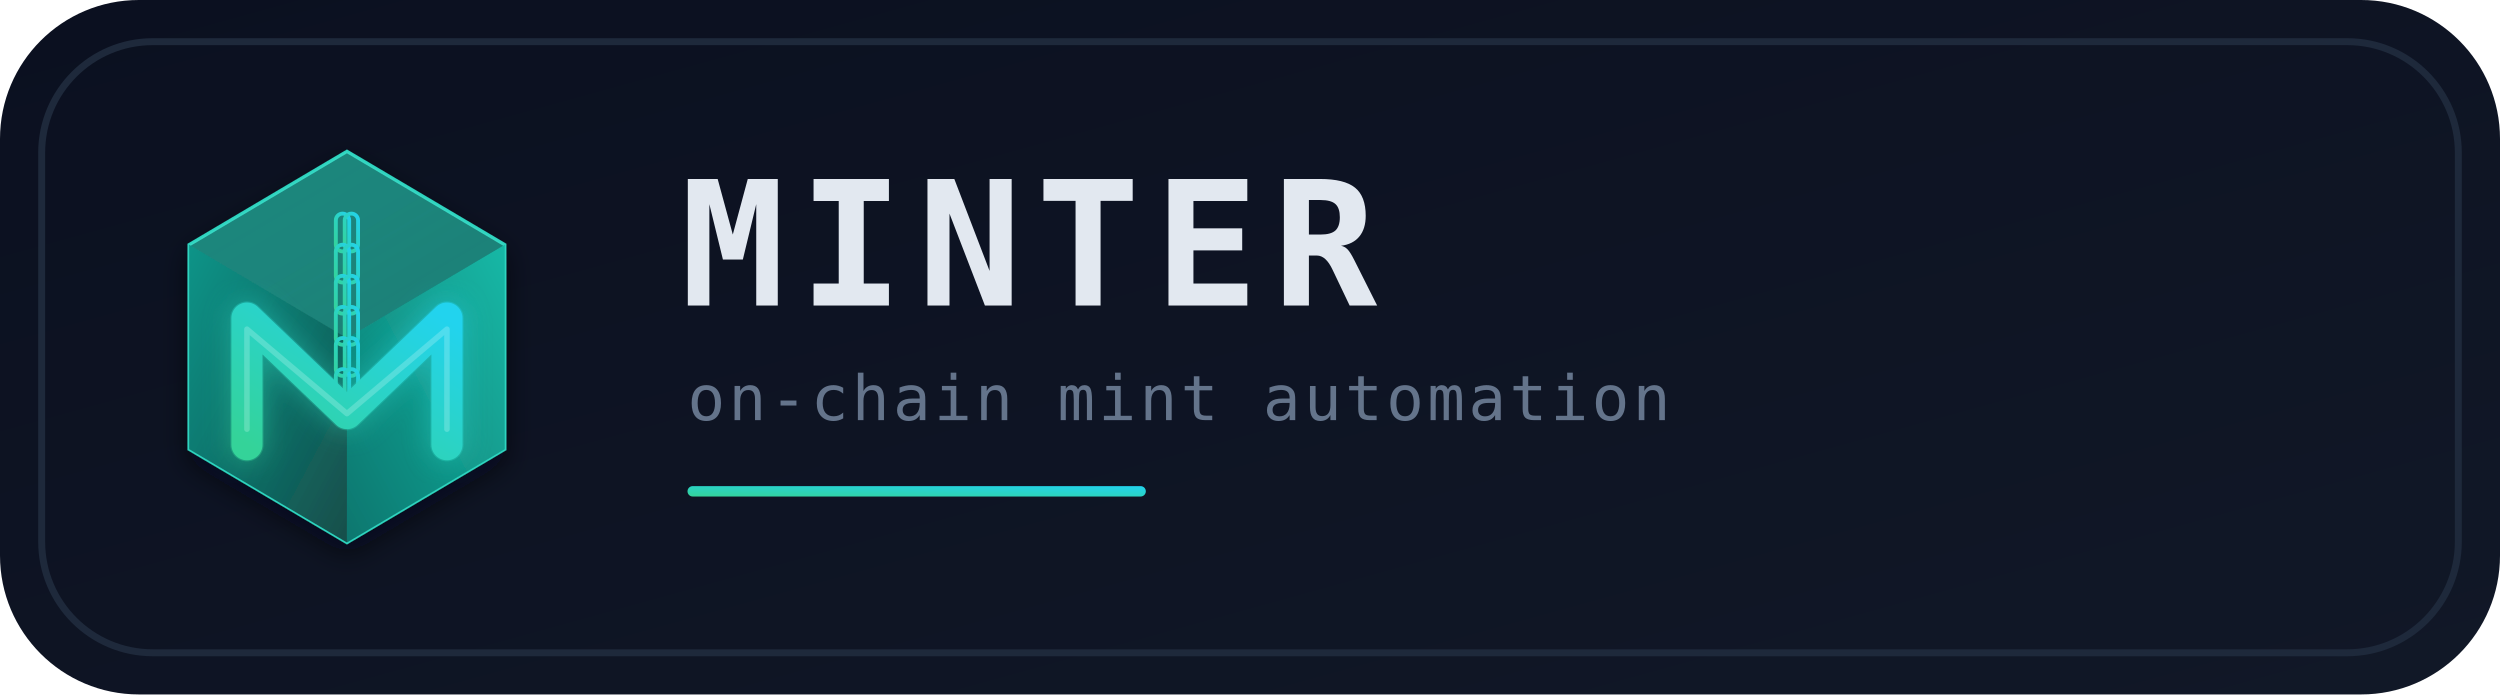
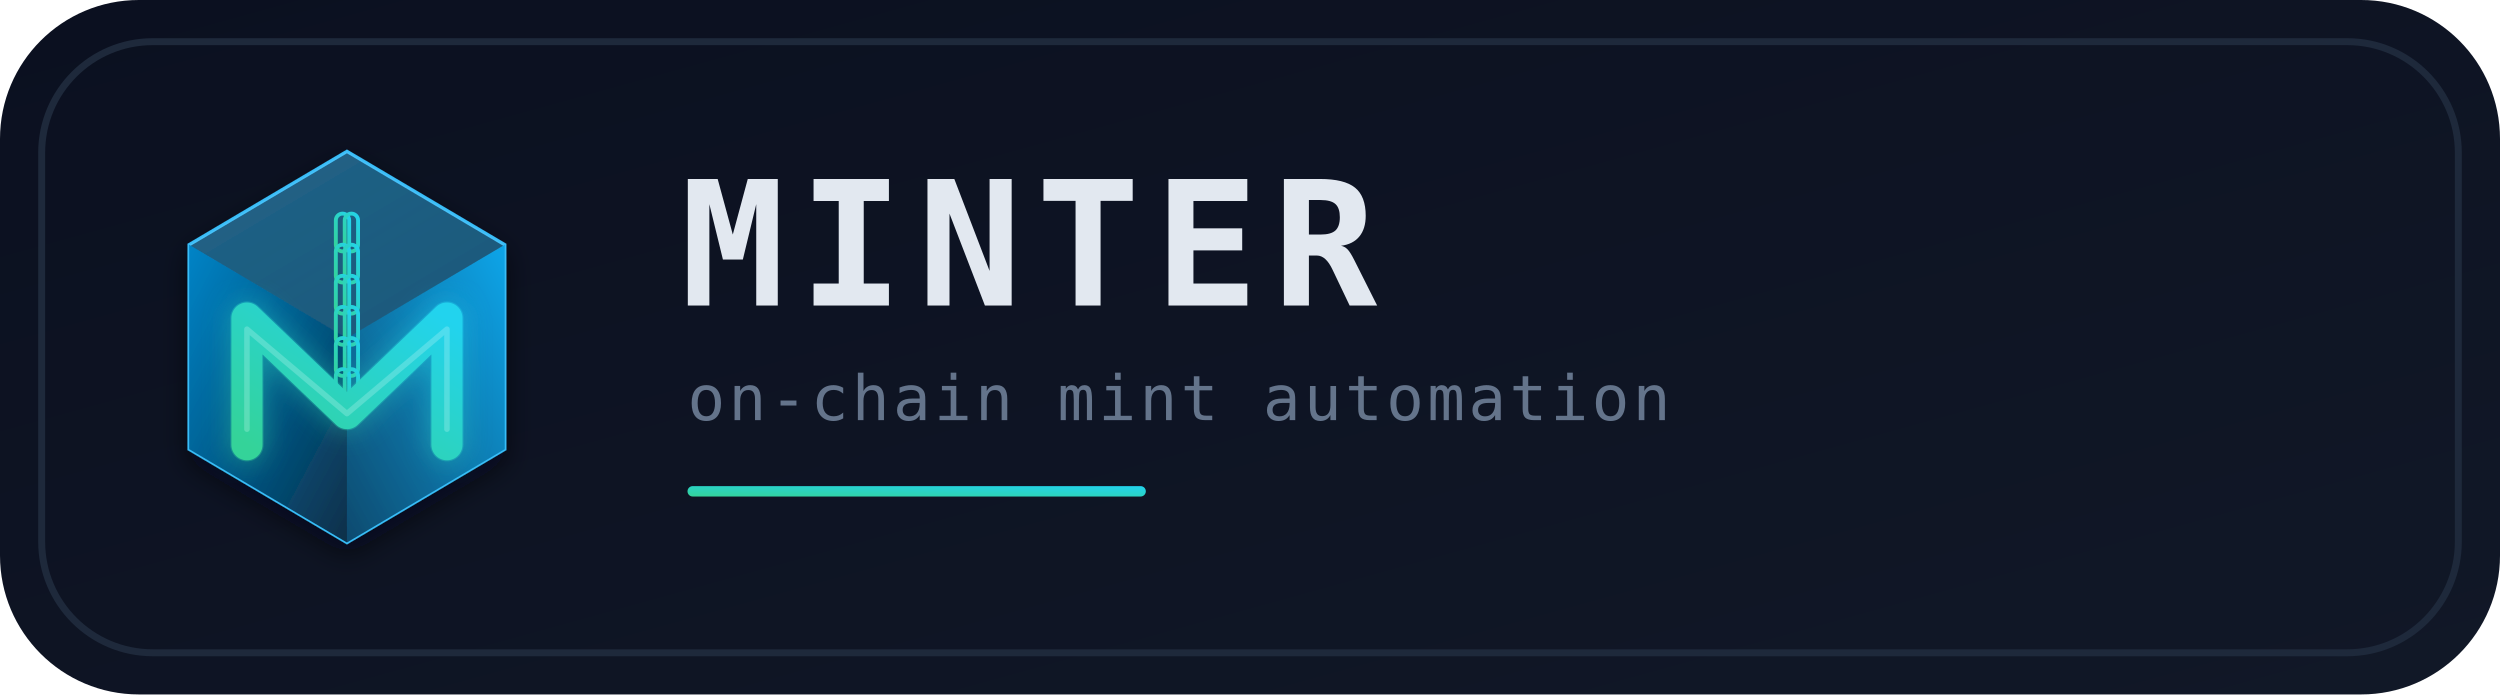
<svg xmlns="http://www.w3.org/2000/svg" width="1440" height="400" viewBox="0 0 720 200" role="img" aria-labelledby="title desc" shape-rendering="geometricPrecision" text-rendering="geometricPrecision">
  <defs>
    <linearGradient id="bg" x1="0" y1="0" x2="1" y2="1">
      <stop offset="0" stop-color="#0B1020" />
      <stop offset="1" stop-color="#111827" />
    </linearGradient>
    <linearGradient id="mint" x1="0" y1="1" x2="1" y2="0">
      <stop offset="0" stop-color="#34D399" />
      <stop offset="1" stop-color="#22D3EE" />
    </linearGradient>
    <filter id="glow" x="-30%" y="-30%" width="160%" height="160%">
      <feGaussianBlur stdDeviation="12" result="blur" />
      <feMerge>
        <feMergeNode in="blur" />
        <feMergeNode in="SourceGraphic" />
      </feMerge>
    </filter>
    <linearGradient id="faceL" x1="0" y1="0" x2="1" y2="1">
-       <stop offset="0" stop-color="#0D9488" />
-       <stop offset="1" stop-color="#134E4A" />
+       <stop offset="0" stop-color="#0284C7" />
+       <stop offset="1" stop-color="#082F49" />
    </linearGradient>
    <linearGradient id="faceR" x1="1" y1="0" x2="0" y2="1">
-       <stop offset="0" stop-color="#14B8A6" />
-       <stop offset="1" stop-color="#0F766E" />
+       <stop offset="0" stop-color="#0EA5E9" />
+       <stop offset="1" stop-color="#0C4A6E" />
    </linearGradient>
    <linearGradient id="faceTop" x1="0" y1="0" x2="1" y2="1">
-       <stop offset="0" stop-color="#5EEAD4" stop-opacity="0.16" />
-       <stop offset="1" stop-color="#99F6E4" stop-opacity="0.07" />
+       <stop offset="0" stop-color="#7DD3FC" stop-opacity="0.18" />
+       <stop offset="1" stop-color="#BAE6FD" stop-opacity="0.08" />
    </linearGradient>
    <filter id="softShadow" x="-30%" y="-30%" width="160%" height="160%">
      <feDropShadow dx="0" dy="10" stdDeviation="12" flood-color="#020617" flood-opacity="0.55" />
    </filter>
  </defs>
  <rect width="720" height="200" rx="40" fill="url(#bg)" />
  <rect x="12" y="12" width="696" height="176" rx="32" fill="none" stroke="#1E293B" stroke-width="2" />
  <g transform="translate(18 18) scale(0.32)">
    <g filter="url(#softShadow)">
-       <path d="M256 80 398 164 398 348 256 432 114 348 114 164Z" fill="#0F766E" stroke="#2DD4BF" stroke-width="3" />
+       <path d="M256 80 398 164 398 348 256 432 114 348 114 164Z" fill="#0C4A6E" stroke="#38BDF8" stroke-width="3" />
      <path d="M114 164 256 248 256 432 114 348Z" fill="url(#faceL)" />
      <path d="M256 248 398 164 398 348 256 432Z" fill="url(#faceR)" />
      <path d="M256 80 398 164 256 248 114 164Z" fill="url(#faceTop)" />
    </g>
    <g transform="translate(256 153)" fill="none" stroke="url(#mint)" stroke-width="3.5" stroke-linejoin="round" stroke-linecap="round">
      <rect x="-10" y="-17" width="12" height="34" rx="6" />
      <rect x="-2" y="-17" width="12" height="34" rx="6" />
      <rect x="-10" y="11" width="12" height="34" rx="6" />
      <rect x="-2" y="11" width="12" height="34" rx="6" />
      <rect x="-10" y="39" width="12" height="34" rx="6" />
      <rect x="-2" y="39" width="12" height="34" rx="6" />
      <rect x="-10" y="67" width="12" height="34" rx="6" />
      <rect x="-2" y="67" width="12" height="34" rx="6" />
      <rect x="-10" y="95" width="12" height="34" rx="6" />
      <rect x="-2" y="95" width="12" height="34" rx="6" />
      <rect x="-10" y="123" width="12" height="34" rx="6" />
      <rect x="-2" y="123" width="12" height="34" rx="6" />
    </g>
    <g filter="url(#glow)" opacity="0.45">
      <path d="M166 344V230L256 316 346 230V344" fill="none" stroke="url(#mint)" stroke-width="30" stroke-linecap="round" stroke-linejoin="round" />
    </g>
    <path d="M166 344V230L256 316 346 230V344" fill="none" stroke="url(#mint)" stroke-width="28" stroke-linecap="round" stroke-linejoin="round" />
    <path d="M166 330V240L256 316 346 240V330" fill="none" stroke="#ECFEFF" stroke-width="5" stroke-linecap="round" stroke-linejoin="round" opacity="0.22" />
  </g>
  <text x="196" y="88" fill="#E2E8F0" font-family="ui-monospace, SFMono-Regular, Menlo, Consolas, monospace" font-size="50" font-weight="700" letter-spacing="4">MINTER</text>
  <text x="198" y="121" fill="#64748B" font-family="ui-monospace, SFMono-Regular, Menlo, Consolas, monospace" font-size="18" letter-spacing="1">on-chain mint automation</text>
  <rect x="198" y="140" width="132" height="3" rx="1.5" fill="url(#mint)" />
</svg>
